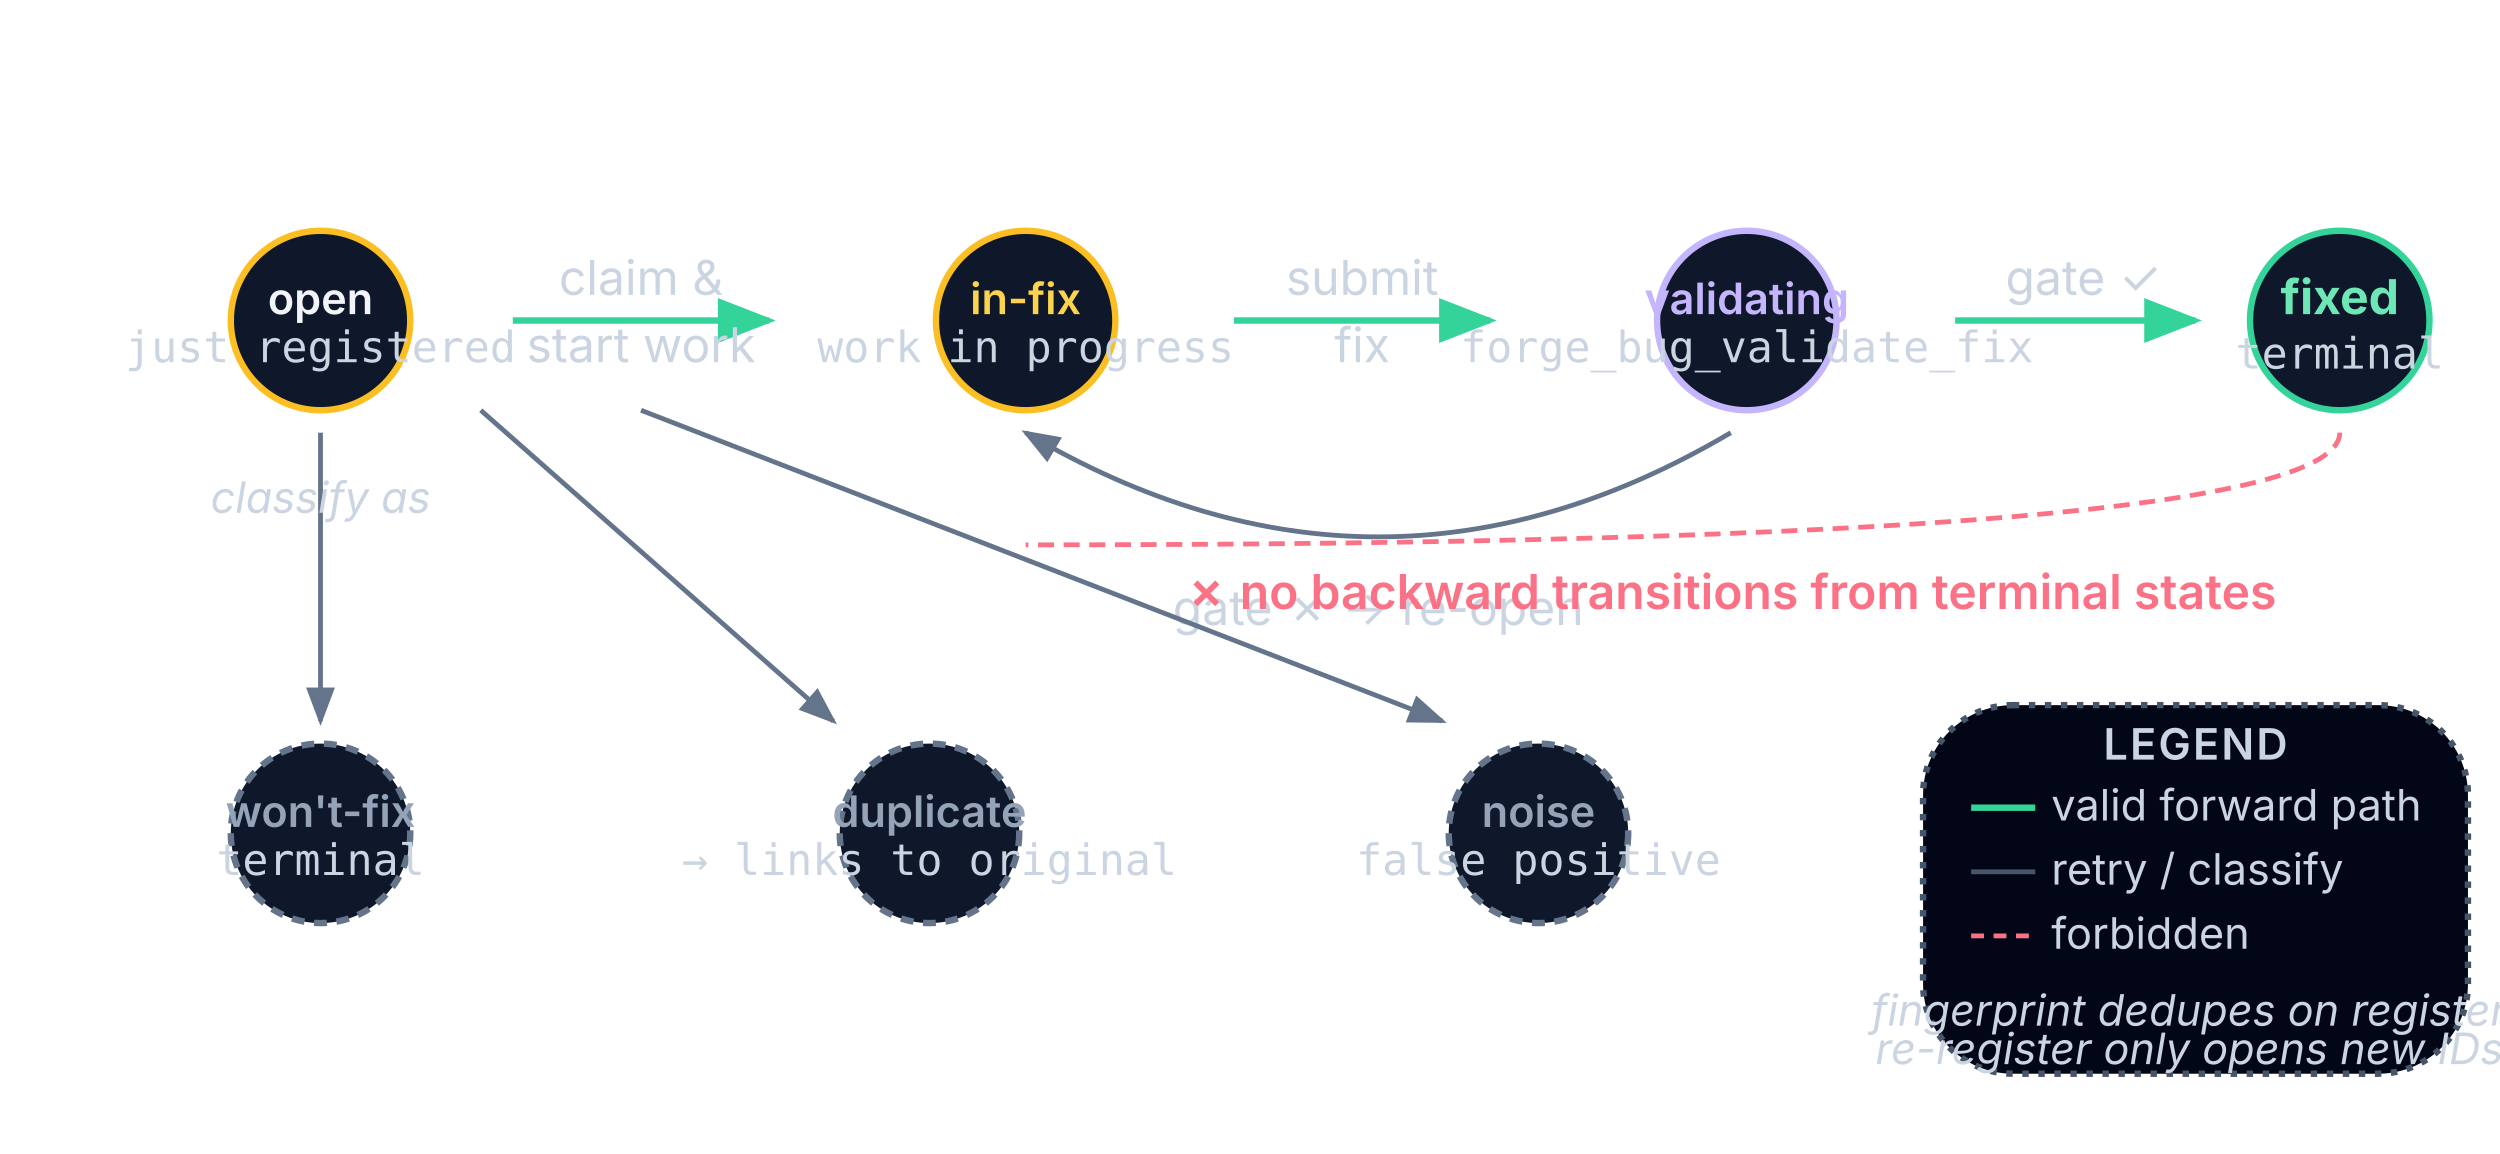
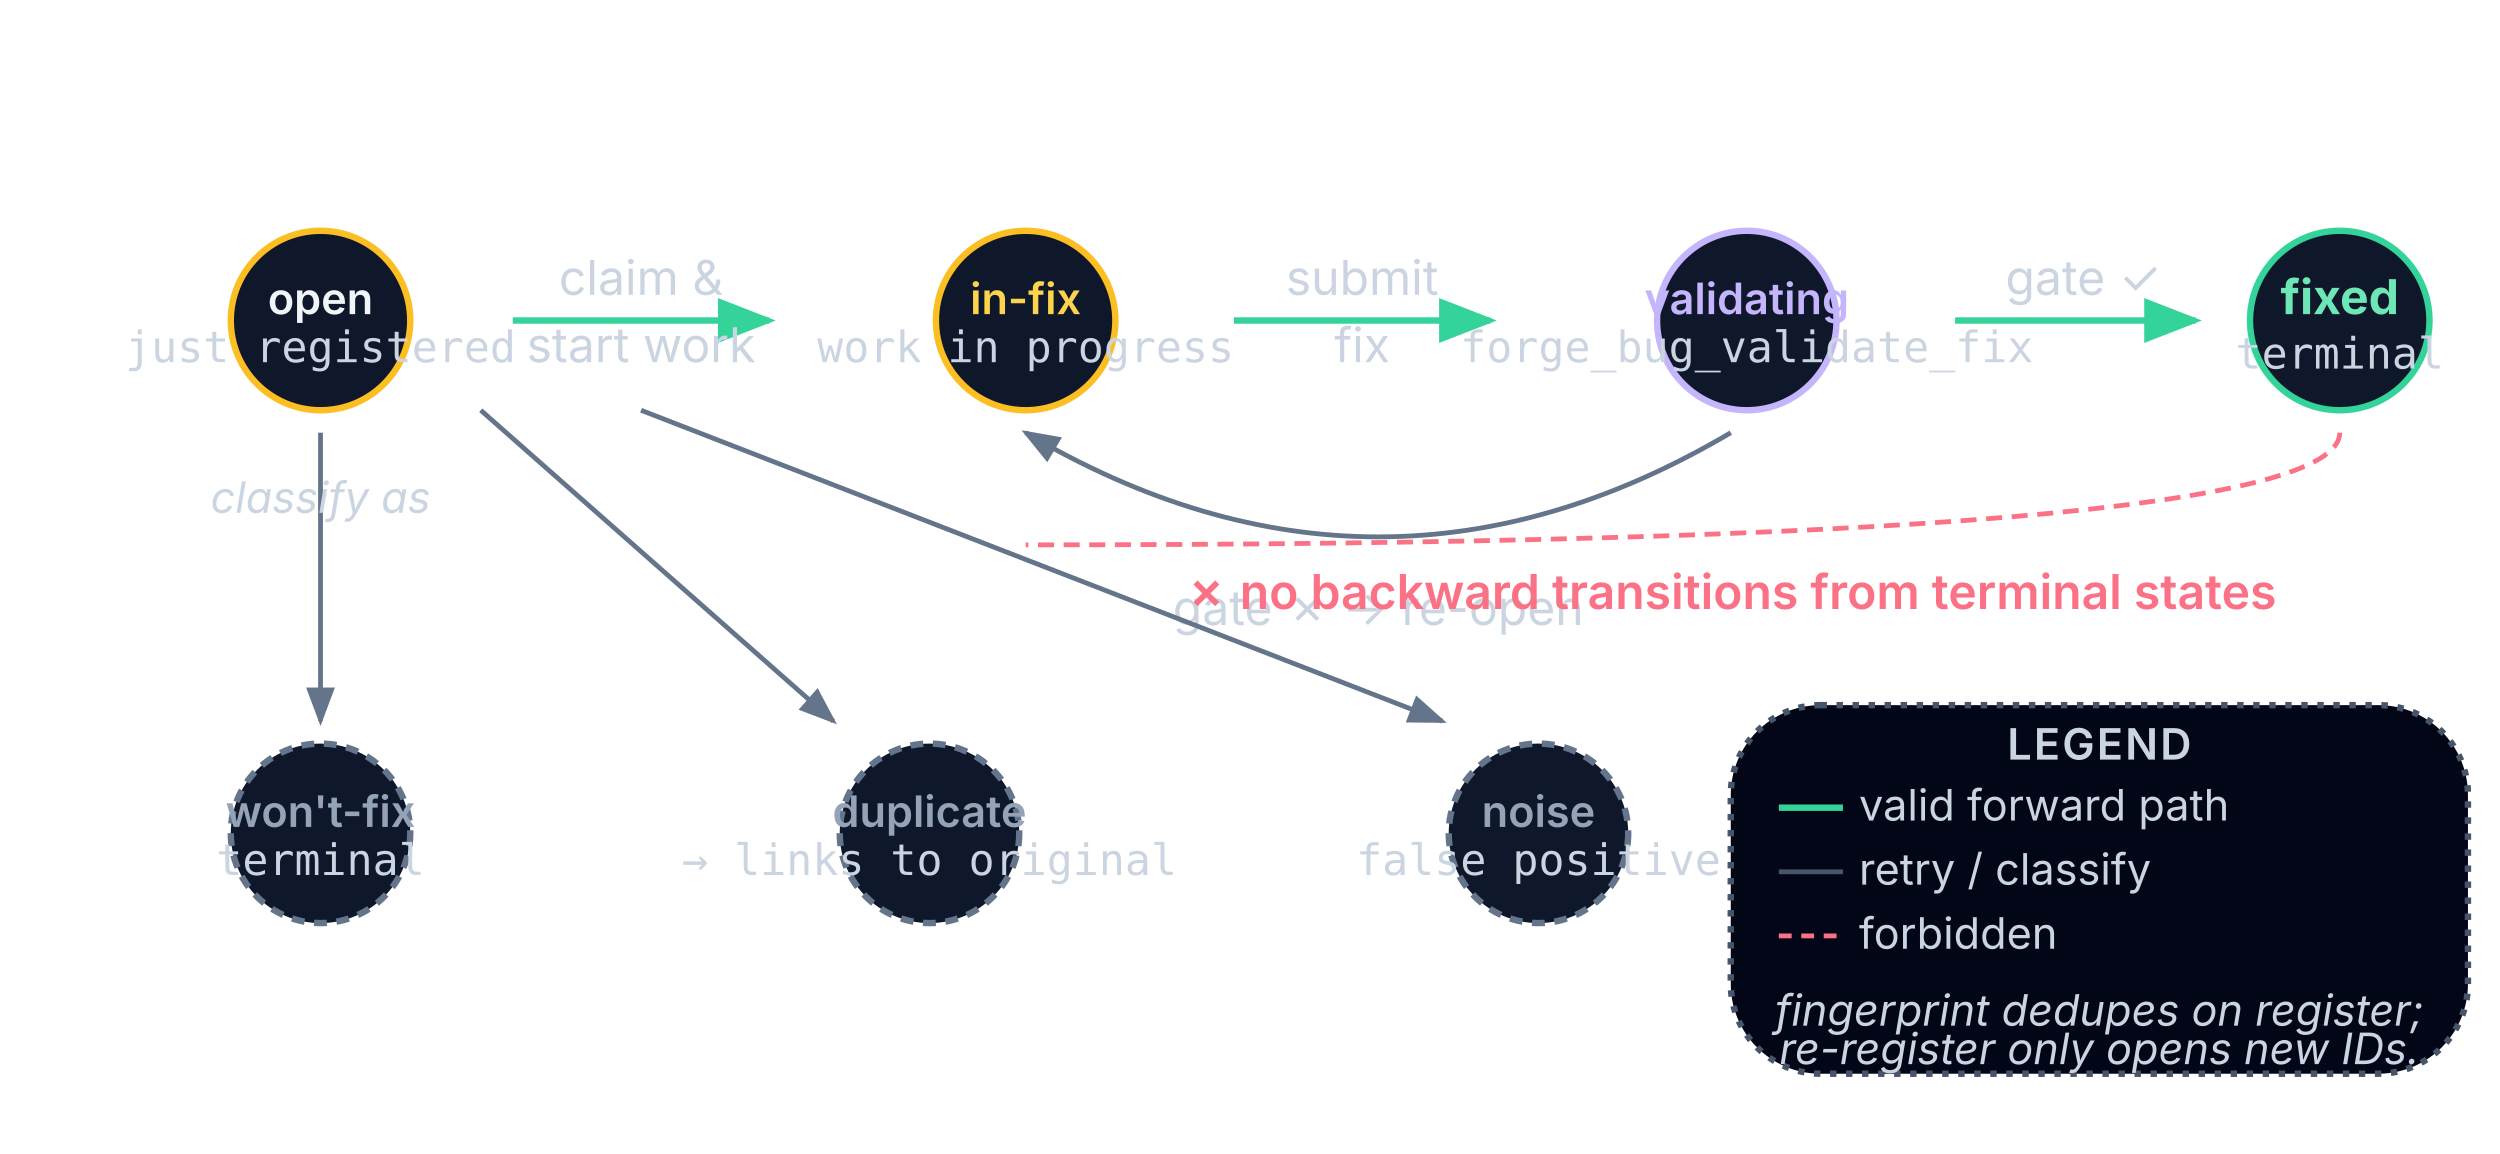
<svg xmlns="http://www.w3.org/2000/svg" viewBox="0 0 780 360" fill="none">
  <style>
    text { font-family: 'Inter', sans-serif; }
    .node { rx: 28; ry: 28; stroke-width: 2; }
    .arrow { stroke: #64748b; stroke-width: 1.5; fill: none; marker-end: url(#bsah); }
    .arrow-ok { stroke: #34d399; stroke-width: 2; fill: none; marker-end: url(#bsahok); }
    .arrow-bad { stroke: #fb7185; stroke-width: 1.5; fill: none; stroke-dasharray: 5 3; }
    .label { font-size: 15px; fill: #cbd5e1; }
    .small { font-size: 13.5px; fill: #cbd5e1; }
    .tiny { font-size: 13.5px; fill: #cbd5e1; font-style: italic; }
    .title { font-size: 13.5px; fill: #f1f5f9; font-weight: 600; }
    .legend { font-size: 13.5px; font-weight: 600; text-transform: uppercase; letter-spacing: 0.05em; }
    .pill { font-size: 15px; font-weight: 700; }
    .terminal-good { fill: #6ee7b7; }
    .terminal-bad { fill: #fda4af; }
    .work { fill: #fcd34d; }
    .review { fill: #c4b5fd; }
    .surf { font-size: 13.5px; font-family: 'JetBrains Mono', monospace; fill: #cbd5e1; }
  </style>
  <defs>
    <marker id="bsah" markerWidth="8" markerHeight="6" refX="7" refY="3" orient="auto">
      <path d="M0,0 L8,3 L0,6" fill="#64748b" />
    </marker>
    <marker id="bsahok" markerWidth="9" markerHeight="7" refX="8" refY="3.5" orient="auto">
      <path d="M0,0 L9,3.5 L0,7" fill="#34d399" />
    </marker>
  </defs>
  <ellipse cx="100" cy="100" rx="60" ry="32" class="node" fill="#0f172a" stroke="#fbbf24" />
  <text x="100" y="98" class="title" text-anchor="middle">open</text>
  <text x="100" y="113" class="surf" text-anchor="middle">just registered</text>
  <path d="M160,100 L240,100" class="arrow-ok" />
  <text x="200" y="92" class="label" text-anchor="middle">claim &amp;</text>
  <text x="200" y="113" class="label" text-anchor="middle">start work</text>
  <ellipse cx="320" cy="100" rx="65" ry="32" class="node" fill="#0f172a" stroke="#fbbf24" />
  <text x="320" y="98" class="title work" text-anchor="middle">in-fix</text>
  <text x="320" y="113" class="surf" text-anchor="middle">work in progress</text>
  <path d="M385,100 L465,100" class="arrow-ok" />
  <text x="425" y="92" class="label" text-anchor="middle">submit</text>
  <text x="425" y="113" class="label" text-anchor="middle">fix</text>
  <ellipse cx="545" cy="100" rx="65" ry="32" class="node" fill="#0f172a" stroke="#c4b5fd" />
  <text x="545" y="98" class="title review" text-anchor="middle">validating</text>
  <text x="545" y="113" class="surf" text-anchor="middle">forge_bug_validate_fix</text>
  <path d="M610,100 L685,100" class="arrow-ok" />
  <text x="650" y="92" class="label ok" text-anchor="middle">gate ✓</text>
  <ellipse cx="730" cy="100" rx="40" ry="32" class="node" fill="#0f172a" stroke="#34d399" stroke-width="2.5" />
  <text x="730" y="98" class="pill terminal-good" text-anchor="middle">fixed</text>
  <text x="730" y="115" class="surf" text-anchor="middle">terminal</text>
  <path d="M540,135 Q430,200 320,135" class="arrow" />
  <text x="430" y="195" class="label" text-anchor="middle">gate ✗ → re-open</text>
  <path d="M100,135 L100,225" class="arrow" />
  <ellipse cx="100" cy="260" rx="65" ry="28" class="node" fill="#0f172a" stroke="#64748b" stroke-dasharray="4 3" />
  <text x="100" y="258" class="title" text-anchor="middle" style="fill:#94a3b8;">won't-fix</text>
  <text x="100" y="273" class="surf" text-anchor="middle">terminal</text>
  <text x="100" y="160" class="tiny" text-anchor="middle">classify as</text>
  <path d="M150,128 L260,225" class="arrow" />
  <ellipse cx="290" cy="260" rx="65" ry="28" class="node" fill="#0f172a" stroke="#64748b" stroke-dasharray="4 3" />
  <text x="290" y="258" class="title" text-anchor="middle" style="fill:#94a3b8;">duplicate</text>
  <text x="290" y="273" class="surf" text-anchor="middle">→ links to original</text>
  <path d="M200,128 L450,225" class="arrow" />
  <ellipse cx="480" cy="260" rx="55" ry="28" class="node" fill="#0f172a" stroke="#64748b" stroke-dasharray="4 3" />
  <text x="480" y="258" class="title" text-anchor="middle" style="fill:#94a3b8;">noise</text>
  <text x="480" y="273" class="surf" text-anchor="middle">false positive</text>
  <path d="M730,135 Q730,170 320,170" class="arrow-bad" />
  <text x="540" y="190" class="label" style="fill:#fb7185;font-weight:600;" text-anchor="middle">✗ no backward transitions from terminal states</text>
-   <rect x="600" y="220" width="170" height="115" class="node" fill="#020617" stroke="#475569" stroke-dasharray="2 3" />
-   <text x="685" y="237" class="legend" text-anchor="middle" style="fill:#cbd5e1;">LEGEND</text>
-   <line x1="615" y1="252" x2="635" y2="252" stroke="#34d399" stroke-width="2" />
-   <text x="640" y="256" class="small">valid forward path</text>
-   <line x1="615" y1="272" x2="635" y2="272" stroke="#475569" stroke-width="1.5" />
-   <text x="640" y="276" class="small">retry / classify</text>
-   <line x1="615" y1="292" x2="635" y2="292" stroke="#fb7185" stroke-width="1.5" stroke-dasharray="4 3" />
-   <text x="640" y="296" class="small">forbidden</text>
-   <text x="685" y="320" class="tiny" text-anchor="middle">fingerprint dedupes on register;</text>
-   <text x="685" y="332" class="tiny" text-anchor="middle">re-register only opens new IDs.</text>
+   <rect x="540" y="220" width="230" height="115" class="node" fill="#020617" stroke="#475569" stroke-dasharray="2 3" />
+   <text x="655" y="237" class="legend" text-anchor="middle" style="fill:#cbd5e1;">LEGEND</text>
+   <line x1="555" y1="252" x2="575" y2="252" stroke="#34d399" stroke-width="2" />
+   <text x="580" y="256" class="small">valid forward path</text>
+   <line x1="555" y1="272" x2="575" y2="272" stroke="#475569" stroke-width="1.5" />
+   <text x="580" y="276" class="small">retry / classify</text>
+   <line x1="555" y1="292" x2="575" y2="292" stroke="#fb7185" stroke-width="1.5" stroke-dasharray="4 3" />
+   <text x="580" y="296" class="small">forbidden</text>
+   <text x="655" y="320" class="tiny" text-anchor="middle">fingerprint dedupes on register;</text>
+   <text x="655" y="332" class="tiny" text-anchor="middle">re-register only opens new IDs.</text>
</svg>
